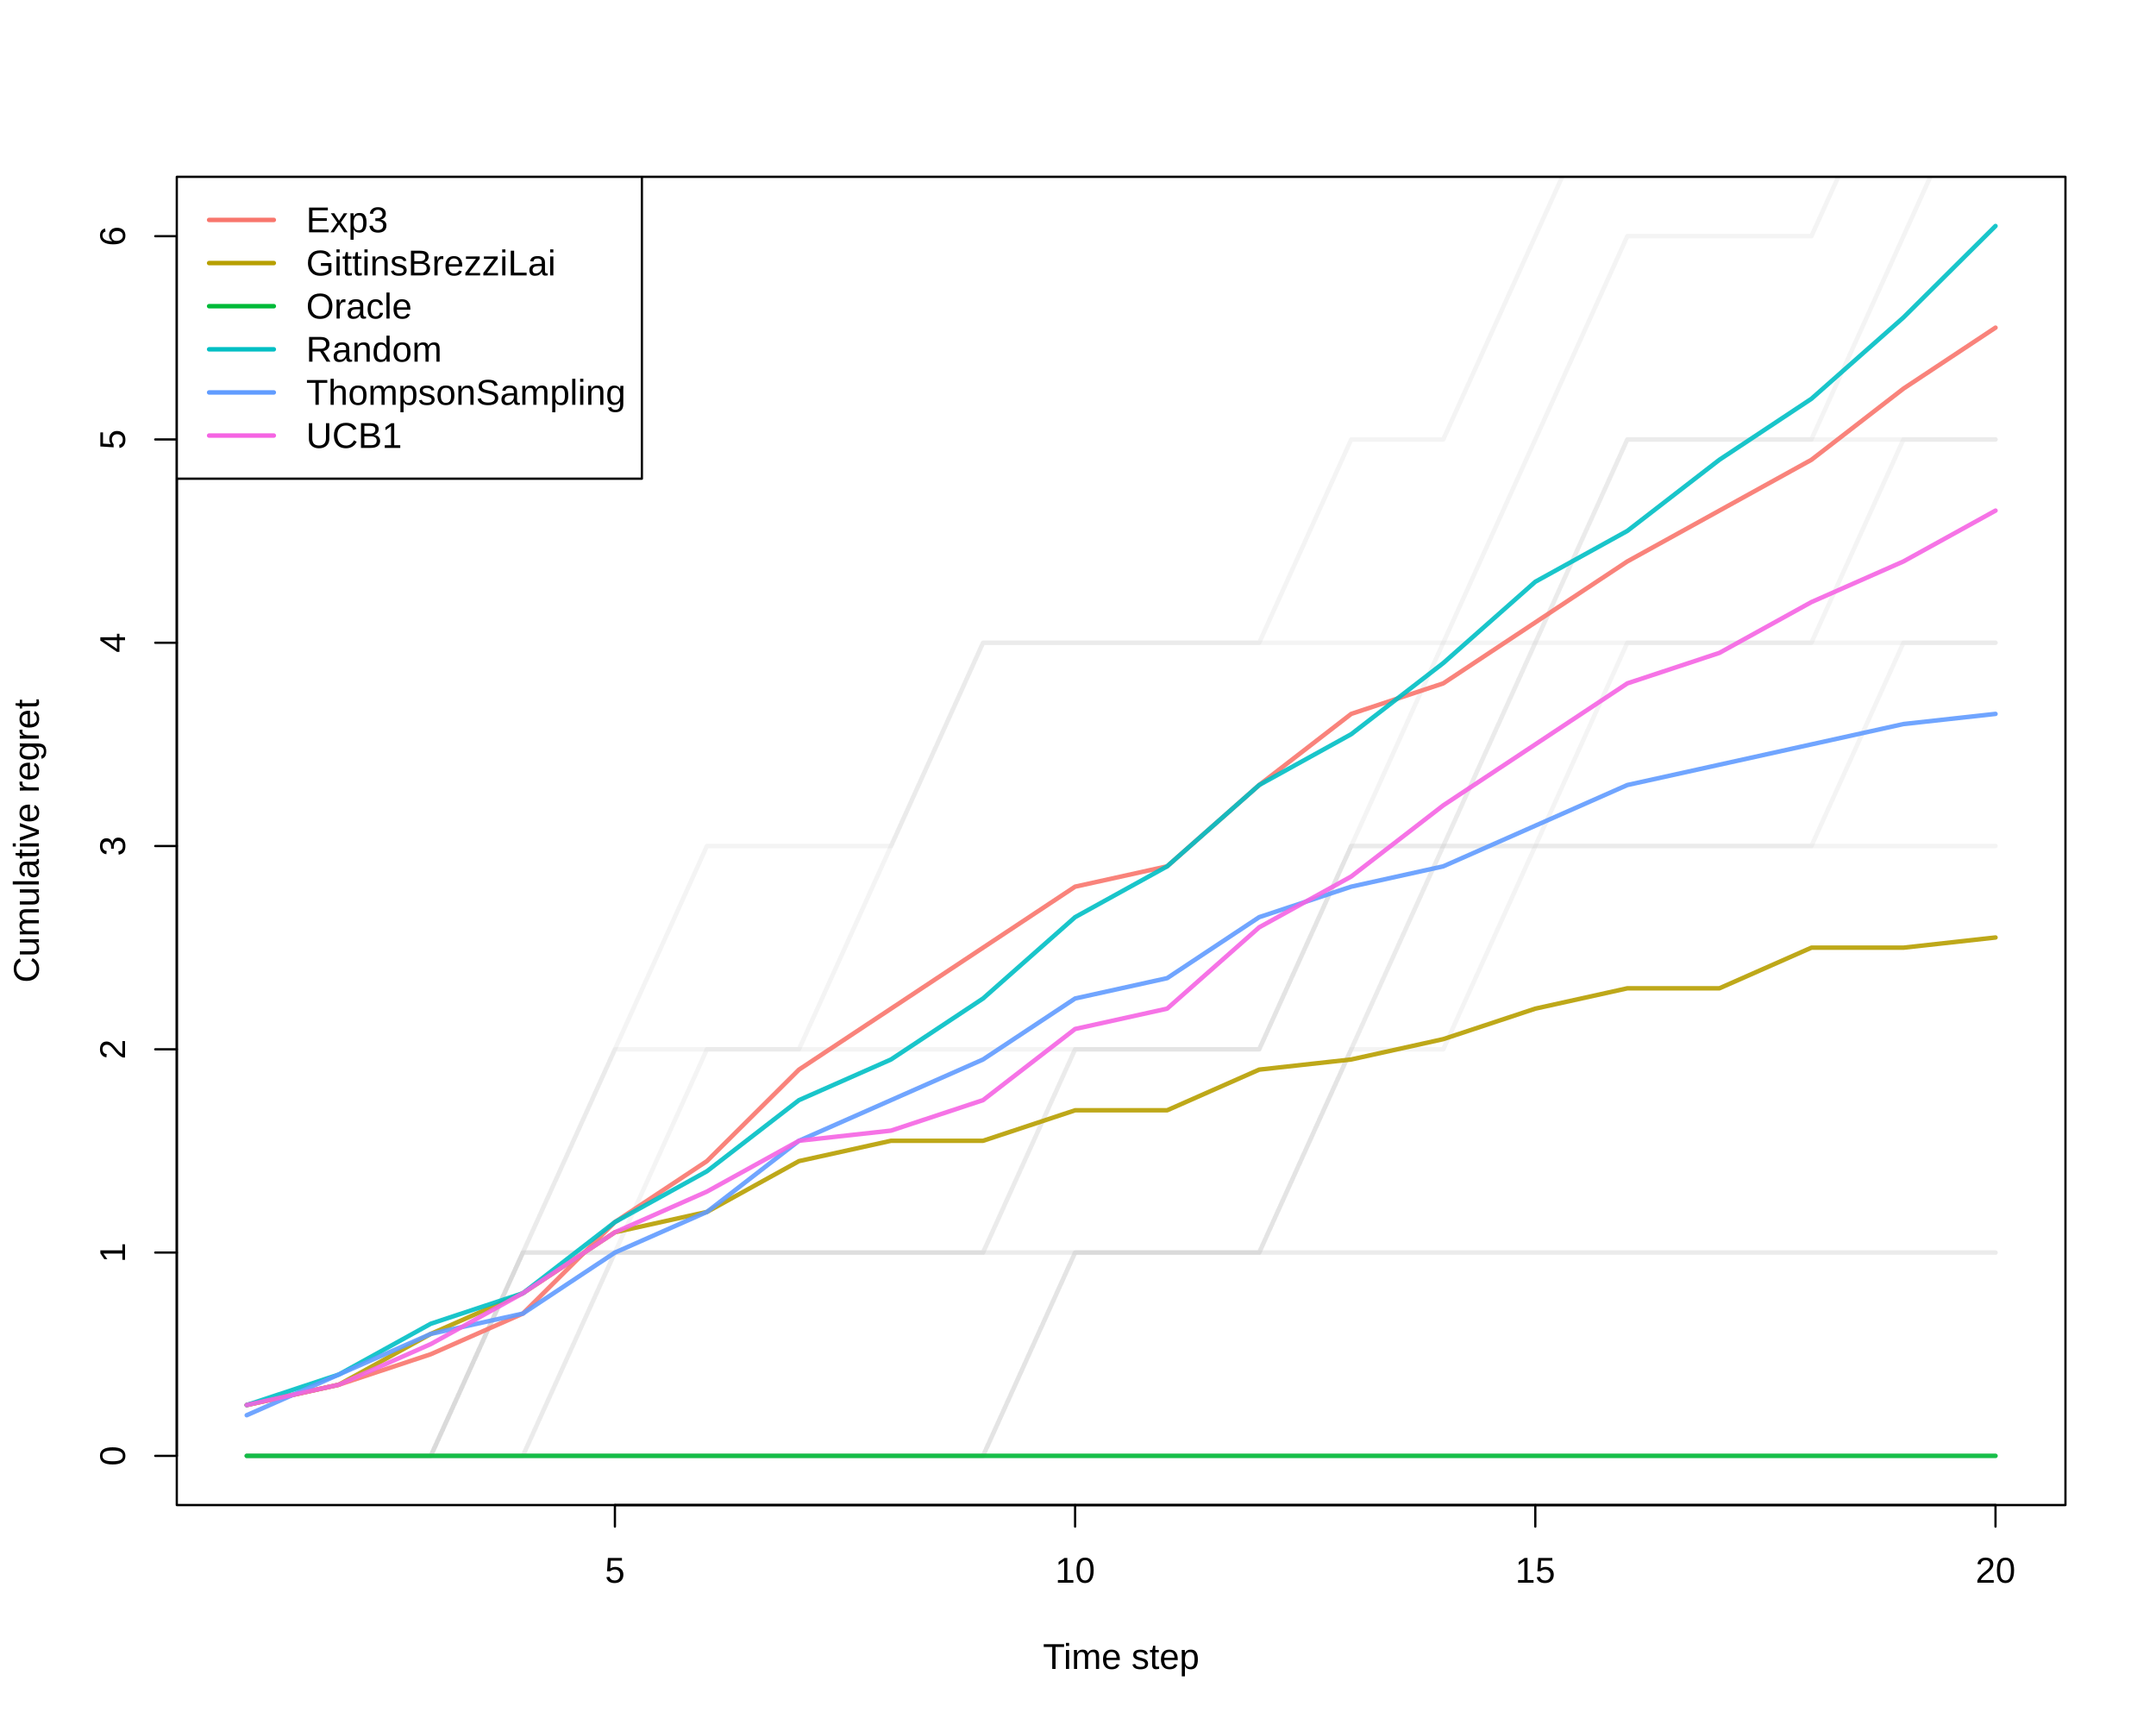
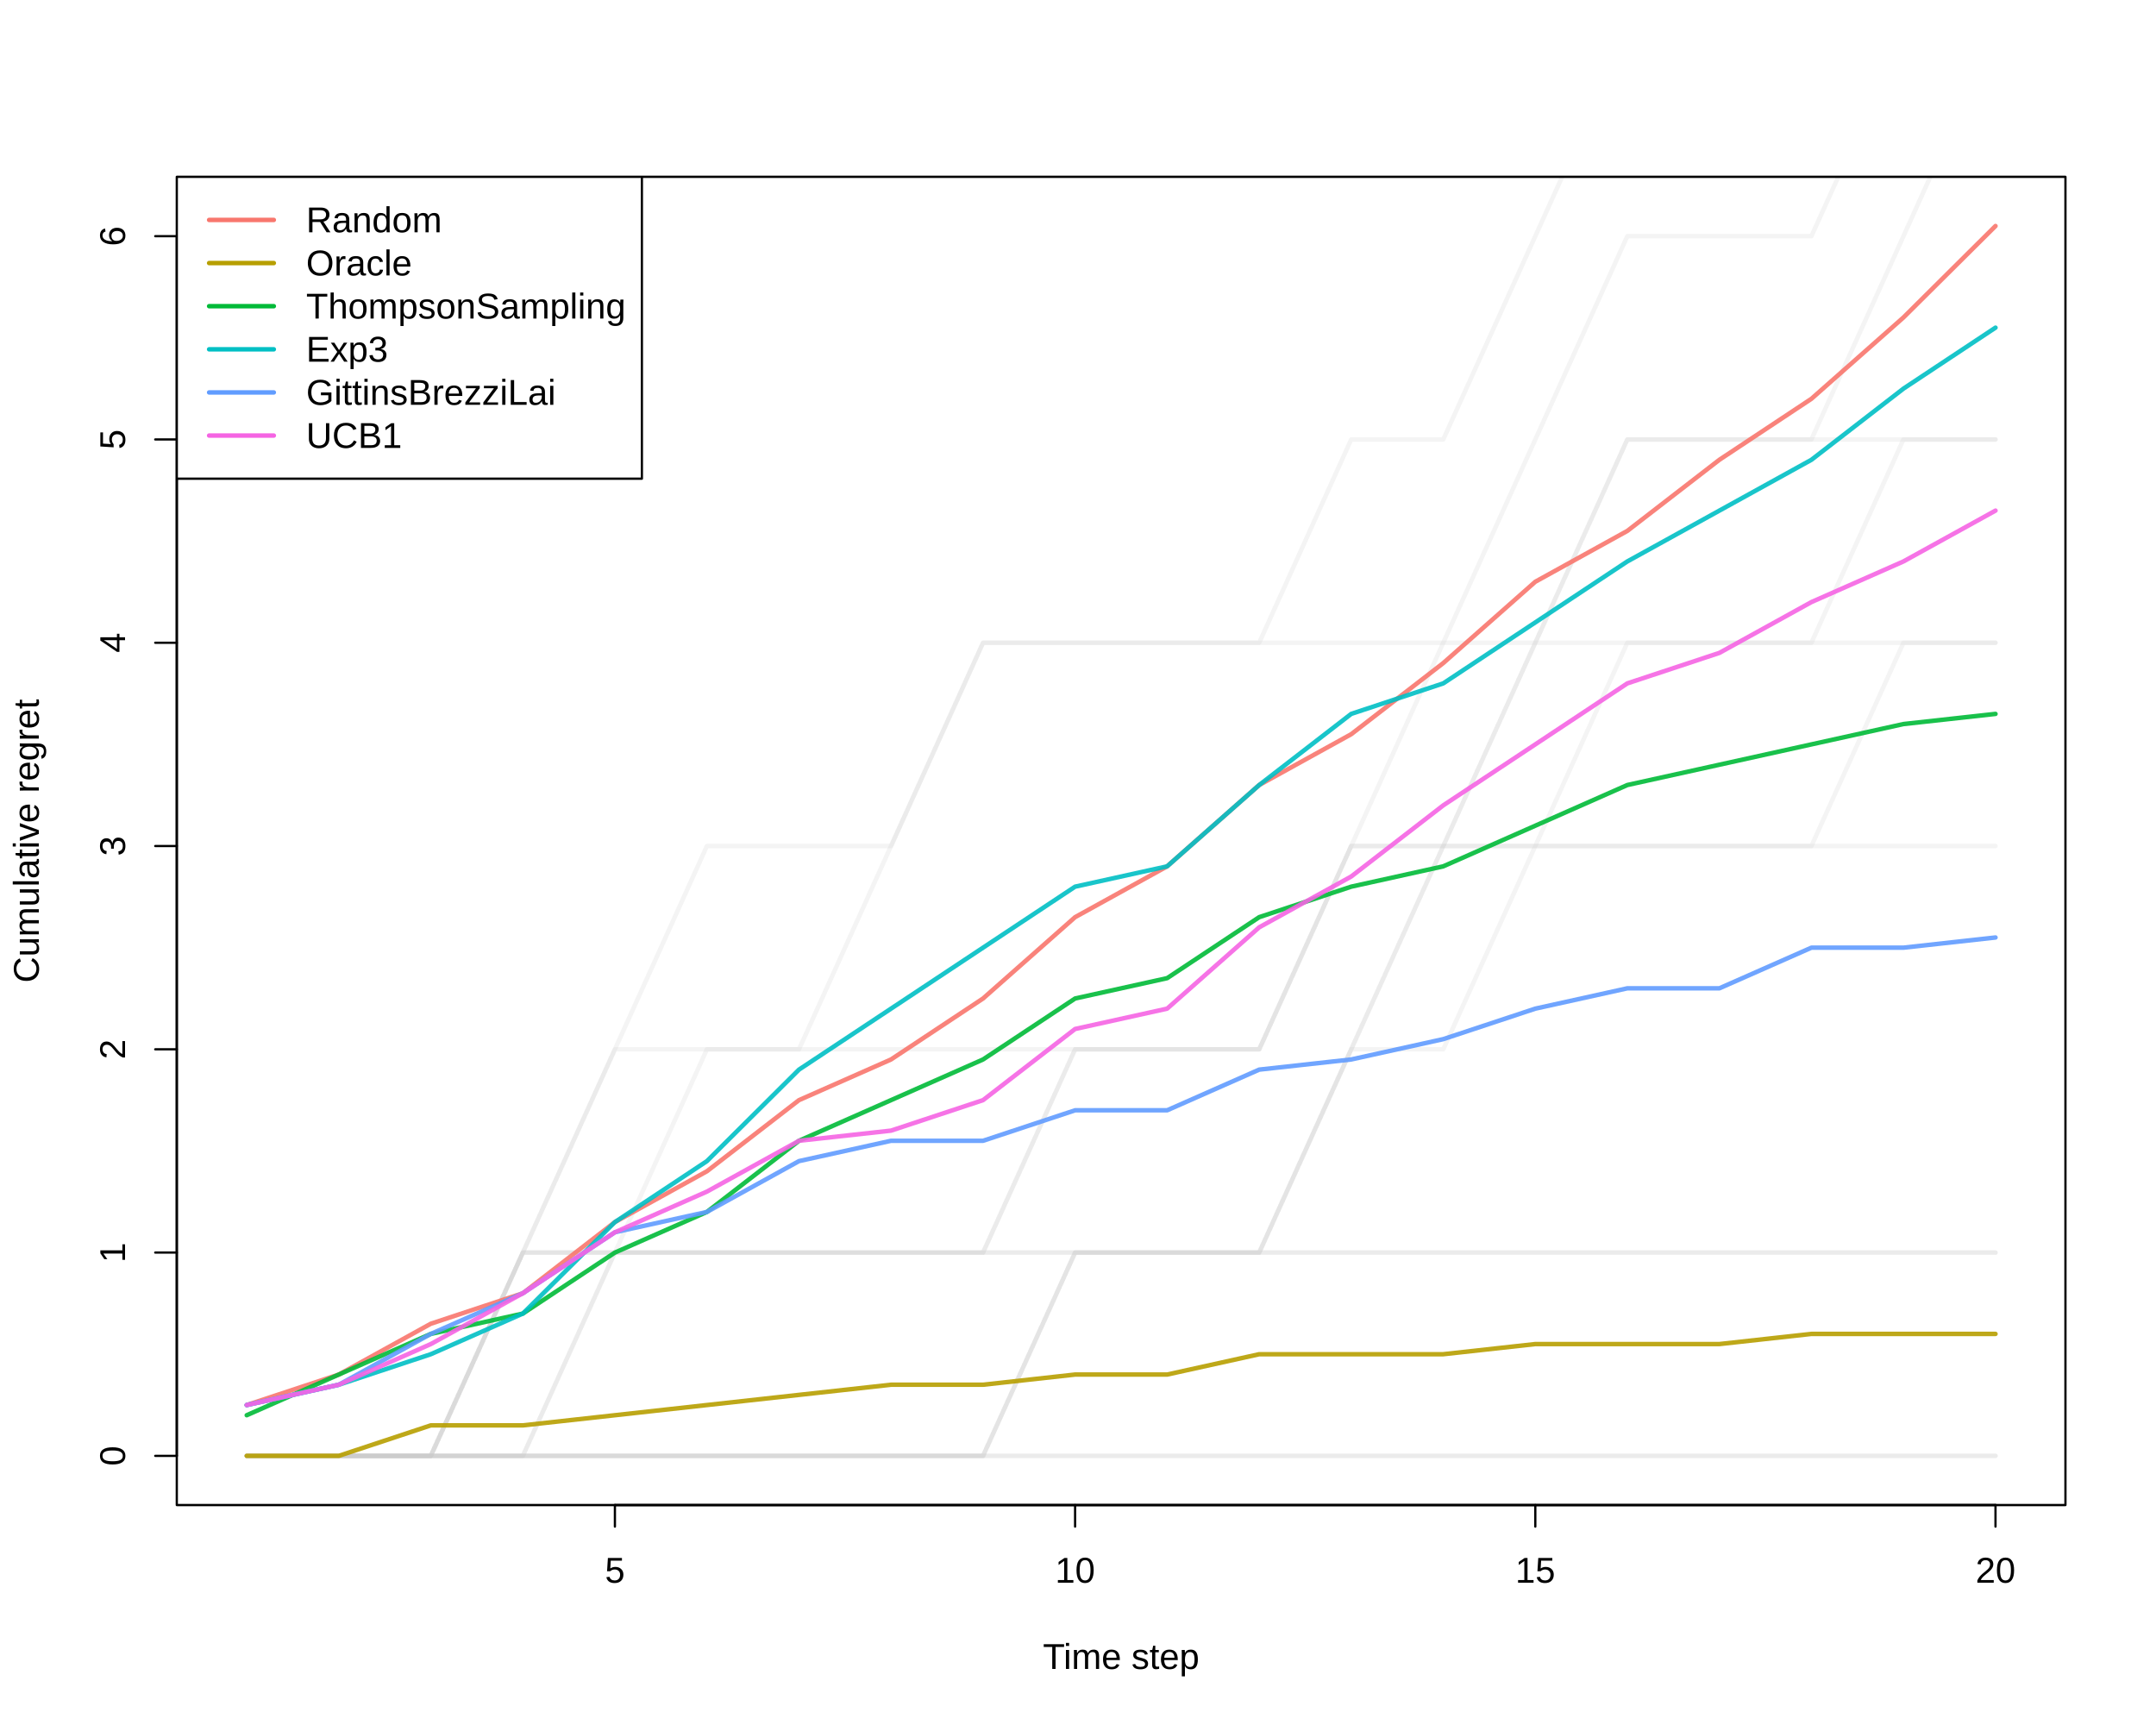
<svg xmlns="http://www.w3.org/2000/svg" viewBox="0 0 720.00 576.00">
  <defs>
    <style type="text/css">
    line, polyline, polygon, path, rect, circle {
      fill: none;
      stroke: #000000;
      stroke-linecap: round;
      stroke-linejoin: round;
      stroke-miterlimit: 10.00;
    }
  </style>
  </defs>
  <rect width="100%" height="100%" style="stroke: none; fill: #FFFFFF;" />
  <defs>
    <clipPath id="cpNTkuMDR8Njg5Ljc2fDUwMi41Nnw1OS4wNA==">
      <rect x="59.04" y="59.04" width="630.72" height="443.52" />
    </clipPath>
  </defs>
+   <polyline points="82.40,486.13 113.14,486.13 143.87,486.13 174.61,486.13 205.35,486.13 236.08,486.13 266.82,486.13 297.56,486.13 328.29,486.13 359.03,418.25 389.77,418.25 420.51,418.25 451.24,350.38 481.98,282.50 512.72,214.62 543.45,146.74 574.19,146.74 604.93,146.74 635.66,78.86 666.40,10.98 " style="stroke-width: 1.50; stroke: #CCCCCC; stroke-opacity: 0.20;" clip-path="url(#cpNTkuMDR8Njg5Ljc2fDUwMi41Nnw1OS4wNA==)" />
+   <polyline points="82.40,486.13 113.14,486.13 143.87,486.13 174.61,418.25 205.35,350.38 236.08,282.50 266.82,282.50 297.56,282.50 328.29,214.62 359.03,214.62 389.77,214.62 420.51,214.62 451.24,214.62 481.98,214.62 512.72,214.62 543.45,214.62 574.19,214.62 604.93,214.62 635.66,214.62 666.40,214.62 " style="stroke-width: 1.50; stroke: #CCCCCC; stroke-opacity: 0.20;" clip-path="url(#cpNTkuMDR8Njg5Ljc2fDUwMi41Nnw1OS4wNA==)" />
+   <polyline points="82.40,486.13 113.14,486.13 143.87,486.13 174.61,486.13 205.35,486.13 236.08,486.13 266.82,486.13 297.56,486.13 328.29,486.13 359.03,486.13 389.77,486.13 420.51,486.13 451.24,486.13 481.98,486.13 512.72,486.13 543.45,486.13 574.19,486.13 604.93,486.13 635.66,486.13 666.40,486.13 " style="stroke-width: 1.50; stroke: #CCCCCC; stroke-opacity: 0.20;" clip-path="url(#cpNTkuMDR8Njg5Ljc2fDUwMi41Nnw1OS4wNA==)" />
+   <polyline points="82.40,486.13 113.14,486.13 143.87,486.13 174.61,486.13 205.35,486.13 236.08,486.13 266.82,486.13 297.56,486.13 328.29,486.13 359.03,486.13 389.77,486.13 420.51,486.13 451.24,486.13 481.98,486.13 512.72,486.13 543.45,486.13 574.19,486.13 604.93,486.13 635.66,486.13 666.40,486.13 " style="stroke-width: 1.50; stroke: #CCCCCC; stroke-opacity: 0.20;" clip-path="url(#cpNTkuMDR8Njg5Ljc2fDUwMi41Nnw1OS4wNA==)" />
+   <polyline points="82.40,486.13 113.14,486.13 143.87,486.13 174.61,486.13 205.35,418.25 236.08,418.25 266.82,418.25 297.56,418.25 328.29,418.25 359.03,350.38 389.77,350.38 420.51,350.38 451.24,282.50 481.98,282.50 512.72,282.50 543.45,214.62 574.19,214.62 604.93,214.62 635.66,146.74 666.40,146.74 " style="stroke-width: 1.50; stroke: #CCCCCC; stroke-opacity: 0.20;" clip-path="url(#cpNTkuMDR8Njg5Ljc2fDUwMi41Nnw1OS4wNA==)" />
+   <polyline points="82.40,486.13 113.14,486.13 143.87,486.13 174.61,418.25 205.35,418.25 236.08,418.25 266.82,418.25 297.56,418.25 328.29,418.25 359.03,418.25 389.77,418.25 420.51,418.25 451.24,350.38 481.98,350.38 512.72,282.50 543.45,282.50 574.19,282.50 604.93,282.50 635.66,282.50 666.40,282.50 " style="stroke-width: 1.50; stroke: #CCCCCC; stroke-opacity: 0.20;" clip-path="url(#cpNTkuMDR8Njg5Ljc2fDUwMi41Nnw1OS4wNA==)" />
  <polyline points="82.40,486.13 113.14,486.13 143.87,486.13 174.61,486.13 205.35,418.25 236.08,418.25 266.82,418.25 297.56,418.25 328.29,418.25 359.03,350.38 389.77,350.38 420.51,350.38 451.24,282.50 481.98,214.62 512.72,146.74 543.45,78.86 574.19,78.86 604.93,78.86 635.66,10.98 640.64,0.00 " style="stroke-width: 1.50; stroke: #CCCCCC; stroke-opacity: 0.20;" clip-path="url(#cpNTkuMDR8Njg5Ljc2fDUwMi41Nnw1OS4wNA==)" />
  <polyline points="82.40,486.13 113.14,486.13 143.87,486.13 174.61,418.25 205.35,350.38 236.08,350.38 266.82,350.38 297.56,282.50 328.29,214.62 359.03,214.62 389.77,214.62 420.51,214.62 451.24,146.74 481.98,146.74 512.72,78.86 543.45,10.98 574.19,10.98 604.93,10.98 635.66,10.98 666.40,10.98 " style="stroke-width: 1.50; stroke: #CCCCCC; stroke-opacity: 0.20;" clip-path="url(#cpNTkuMDR8Njg5Ljc2fDUwMi41Nnw1OS4wNA==)" />
  <polyline points="82.40,486.13 113.14,486.13 143.87,486.13 174.61,486.13 205.35,486.13 236.08,486.13 266.82,486.13 297.56,486.13 328.29,486.13 359.03,418.25 389.77,418.25 420.51,418.25 451.24,418.25 481.98,418.25 512.72,418.25 543.45,418.25 574.19,418.25 604.93,418.25 635.66,418.25 666.40,418.25 " style="stroke-width: 1.50; stroke: #CCCCCC; stroke-opacity: 0.20;" clip-path="url(#cpNTkuMDR8Njg5Ljc2fDUwMi41Nnw1OS4wNA==)" />
  <polyline points="82.40,486.13 113.14,486.13 143.87,486.13 174.61,418.25 205.35,418.25 236.08,418.25 266.82,418.25 297.56,418.25 328.29,418.25 359.03,418.25 389.77,418.25 420.51,418.25 451.24,418.25 481.98,418.25 512.72,418.25 543.45,418.25 574.19,418.25 604.93,418.25 635.66,418.25 666.40,418.25 " style="stroke-width: 1.50; stroke: #CCCCCC; stroke-opacity: 0.20;" clip-path="url(#cpNTkuMDR8Njg5Ljc2fDUwMi41Nnw1OS4wNA==)" />
-   <polyline points="82.40,486.13 113.14,486.13 143.87,486.13 174.61,486.13 205.35,486.13 236.08,486.13 266.82,486.13 297.56,486.13 328.29,486.13 359.03,486.13 389.77,486.13 420.51,486.13 451.24,486.13 481.98,486.13 512.72,486.13 543.45,486.13 574.19,486.13 604.93,486.13 635.66,486.13 666.40,486.13 " style="stroke-width: 1.50; stroke: #CCCCCC; stroke-opacity: 0.20;" clip-path="url(#cpNTkuMDR8Njg5Ljc2fDUwMi41Nnw1OS4wNA==)" />
-   <polyline points="82.40,486.13 113.14,486.13 143.87,486.13 174.61,486.13 205.35,486.13 236.08,486.13 266.82,486.13 297.56,486.13 328.29,486.13 359.03,486.13 389.77,486.13 420.51,486.13 451.24,486.13 481.98,486.13 512.72,486.13 543.45,486.13 574.19,486.13 604.93,486.13 635.66,486.13 666.40,486.13 " style="stroke-width: 1.50; stroke: #CCCCCC; stroke-opacity: 0.20;" clip-path="url(#cpNTkuMDR8Njg5Ljc2fDUwMi41Nnw1OS4wNA==)" />
-   <polyline points="82.40,486.13 113.14,486.13 143.87,486.13 174.61,486.13 205.35,486.13 236.08,486.13 266.82,486.13 297.56,486.13 328.29,486.13 359.03,418.25 389.77,418.25 420.51,418.25 451.24,350.38 481.98,282.50 512.72,214.62 543.45,146.74 574.19,146.74 604.93,146.74 635.66,78.86 666.40,10.98 " style="stroke-width: 1.50; stroke: #CCCCCC; stroke-opacity: 0.20;" clip-path="url(#cpNTkuMDR8Njg5Ljc2fDUwMi41Nnw1OS4wNA==)" />
-   <polyline points="82.40,486.13 113.14,486.13 143.87,486.13 174.61,418.25 205.35,350.38 236.08,282.50 266.82,282.50 297.56,282.50 328.29,214.62 359.03,214.62 389.77,214.62 420.51,214.62 451.24,214.62 481.98,214.62 512.72,214.62 543.45,214.62 574.19,214.62 604.93,214.62 635.66,214.62 666.40,214.62 " style="stroke-width: 1.50; stroke: #CCCCCC; stroke-opacity: 0.20;" clip-path="url(#cpNTkuMDR8Njg5Ljc2fDUwMi41Nnw1OS4wNA==)" />
-   <polyline points="82.40,486.13 113.14,486.13 143.87,486.13 174.61,486.13 205.35,418.25 236.08,418.25 266.82,418.25 297.56,418.25 328.29,418.25 359.03,350.38 389.77,350.38 420.51,350.38 451.24,282.50 481.98,282.50 512.72,282.50 543.45,214.62 574.19,214.62 604.93,214.62 635.66,146.74 666.40,146.74 " style="stroke-width: 1.50; stroke: #CCCCCC; stroke-opacity: 0.20;" clip-path="url(#cpNTkuMDR8Njg5Ljc2fDUwMi41Nnw1OS4wNA==)" />
-   <polyline points="82.40,486.13 113.14,486.13 143.87,486.13 174.61,418.25 205.35,418.25 236.08,418.25 266.82,418.25 297.56,418.25 328.29,418.25 359.03,418.25 389.77,418.25 420.51,418.25 451.24,350.38 481.98,350.38 512.72,282.50 543.45,282.50 574.19,282.50 604.93,282.50 635.66,282.50 666.40,282.50 " style="stroke-width: 1.50; stroke: #CCCCCC; stroke-opacity: 0.20;" clip-path="url(#cpNTkuMDR8Njg5Ljc2fDUwMi41Nnw1OS4wNA==)" />
  <polyline points="82.40,486.13 113.14,486.13 143.87,486.13 174.61,486.13 205.35,486.13 236.08,486.13 266.82,486.13 297.56,486.13 328.29,486.13 359.03,418.25 389.77,418.25 420.51,418.25 451.24,350.38 481.98,282.50 512.72,282.50 543.45,282.50 574.19,282.50 604.93,282.50 635.66,214.62 666.40,214.62 " style="stroke-width: 1.50; stroke: #CCCCCC; stroke-opacity: 0.20;" clip-path="url(#cpNTkuMDR8Njg5Ljc2fDUwMi41Nnw1OS4wNA==)" />
  <polyline points="82.40,486.13 113.14,486.13 143.87,486.13 174.61,418.25 205.35,418.25 236.08,350.38 266.82,350.38 297.56,350.38 328.29,350.38 359.03,350.38 389.77,350.38 420.51,350.38 451.24,282.50 481.98,282.50 512.72,214.62 543.45,146.74 574.19,146.74 604.93,146.74 635.66,146.74 666.40,146.74 " style="stroke-width: 1.50; stroke: #CCCCCC; stroke-opacity: 0.20;" clip-path="url(#cpNTkuMDR8Njg5Ljc2fDUwMi41Nnw1OS4wNA==)" />
-   <polyline points="82.40,469.16 113.14,462.38 143.87,452.19 174.61,438.62 205.35,408.07 236.08,387.71 266.82,357.16 297.56,336.80 328.29,316.44 359.03,296.07 389.77,289.28 420.51,262.13 451.24,238.38 481.98,228.19 512.72,207.83 543.45,187.47 574.19,170.50 604.93,153.53 635.66,129.77 666.40,109.41 " style="stroke-width: 1.50; stroke: #F8766D; stroke-opacity: 0.90;" clip-path="url(#cpNTkuMDR8Njg5Ljc2fDUwMi41Nnw1OS4wNA==)" />
-   <polyline points="82.40,469.16 113.14,462.38 143.87,445.41 174.61,431.83 205.35,411.47 236.08,404.68 266.82,387.71 297.56,380.92 328.29,380.92 359.03,370.74 389.77,370.74 420.51,357.16 451.24,353.77 481.98,346.98 512.72,336.80 543.45,330.01 574.19,330.01 604.93,316.44 635.66,316.44 666.40,313.04 " style="stroke-width: 1.50; stroke: #B79F00; stroke-opacity: 0.90;" clip-path="url(#cpNTkuMDR8Njg5Ljc2fDUwMi41Nnw1OS4wNA==)" />
-   <polyline points="82.40,486.13 113.14,486.13 143.87,486.13 174.61,486.13 205.35,486.13 236.08,486.13 266.82,486.13 297.56,486.13 328.29,486.13 359.03,486.13 389.77,486.13 420.51,486.13 451.24,486.13 481.98,486.13 512.72,486.13 543.45,486.13 574.19,486.13 604.93,486.13 635.66,486.13 666.40,486.13 " style="stroke-width: 1.50; stroke: #00BA38; stroke-opacity: 0.90;" clip-path="url(#cpNTkuMDR8Njg5Ljc2fDUwMi41Nnw1OS4wNA==)" />
-   <polyline points="82.40,469.16 113.14,458.98 143.87,442.01 174.61,431.83 205.35,408.07 236.08,391.10 266.82,367.35 297.56,353.77 328.29,333.41 359.03,306.25 389.77,289.28 420.51,262.13 451.24,245.16 481.98,221.41 512.72,194.25 543.45,177.28 574.19,153.53 604.93,133.16 635.66,106.01 666.40,75.47 " style="stroke-width: 1.50; stroke: #00BFC4; stroke-opacity: 0.90;" clip-path="url(#cpNTkuMDR8Njg5Ljc2fDUwMi41Nnw1OS4wNA==)" />
-   <polyline points="82.40,472.56 113.14,458.98 143.87,445.41 174.61,438.62 205.35,418.25 236.08,404.68 266.82,380.92 297.56,367.35 328.29,353.77 359.03,333.41 389.77,326.62 420.51,306.25 451.24,296.07 481.98,289.28 512.72,275.71 543.45,262.13 574.19,255.35 604.93,248.56 635.66,241.77 666.40,238.38 " style="stroke-width: 1.50; stroke: #619CFF; stroke-opacity: 0.90;" clip-path="url(#cpNTkuMDR8Njg5Ljc2fDUwMi41Nnw1OS4wNA==)" />
+   <polyline points="82.40,469.16 113.14,458.98 143.87,442.01 174.61,431.83 205.35,408.07 236.08,391.10 266.82,367.35 297.56,353.77 328.29,333.41 359.03,306.25 389.77,289.28 420.51,262.13 451.24,245.16 481.98,221.41 512.72,194.25 543.45,177.28 574.19,153.53 604.93,133.16 635.66,106.01 666.40,75.47 " style="stroke-width: 1.50; stroke: #F8766D; stroke-opacity: 0.90;" clip-path="url(#cpNTkuMDR8Njg5Ljc2fDUwMi41Nnw1OS4wNA==)" />
+   <polyline points="82.40,486.13 113.14,486.13 143.87,475.95 174.61,475.95 205.35,472.56 236.08,469.16 266.82,465.77 297.56,462.38 328.29,462.38 359.03,458.98 389.77,458.98 420.51,452.19 451.24,452.19 481.98,452.19 512.72,448.80 543.45,448.80 574.19,448.80 604.93,445.41 635.66,445.41 666.40,445.41 " style="stroke-width: 1.50; stroke: #B79F00; stroke-opacity: 0.90;" clip-path="url(#cpNTkuMDR8Njg5Ljc2fDUwMi41Nnw1OS4wNA==)" />
+   <polyline points="82.40,472.56 113.14,458.98 143.87,445.41 174.61,438.62 205.35,418.25 236.08,404.68 266.82,380.92 297.56,367.35 328.29,353.77 359.03,333.41 389.77,326.62 420.51,306.25 451.24,296.07 481.98,289.28 512.72,275.71 543.45,262.13 574.19,255.35 604.93,248.56 635.66,241.77 666.40,238.38 " style="stroke-width: 1.50; stroke: #00BA38; stroke-opacity: 0.90;" clip-path="url(#cpNTkuMDR8Njg5Ljc2fDUwMi41Nnw1OS4wNA==)" />
+   <polyline points="82.40,469.16 113.14,462.38 143.87,452.19 174.61,438.62 205.35,408.07 236.08,387.71 266.82,357.16 297.56,336.80 328.29,316.44 359.03,296.07 389.77,289.28 420.51,262.13 451.24,238.38 481.98,228.19 512.72,207.83 543.45,187.47 574.19,170.50 604.93,153.53 635.66,129.77 666.40,109.41 " style="stroke-width: 1.50; stroke: #00BFC4; stroke-opacity: 0.90;" clip-path="url(#cpNTkuMDR8Njg5Ljc2fDUwMi41Nnw1OS4wNA==)" />
+   <polyline points="82.40,469.16 113.14,462.38 143.87,445.41 174.61,431.83 205.35,411.47 236.08,404.68 266.82,387.71 297.56,380.92 328.29,380.92 359.03,370.74 389.77,370.74 420.51,357.16 451.24,353.77 481.98,346.98 512.72,336.80 543.45,330.01 574.19,330.01 604.93,316.44 635.66,316.44 666.40,313.04 " style="stroke-width: 1.50; stroke: #619CFF; stroke-opacity: 0.90;" clip-path="url(#cpNTkuMDR8Njg5Ljc2fDUwMi41Nnw1OS4wNA==)" />
  <polyline points="82.40,469.16 113.14,462.38 143.87,448.80 174.61,431.83 205.35,411.47 236.08,397.89 266.82,380.92 297.56,377.53 328.29,367.35 359.03,343.59 389.77,336.80 420.51,309.65 451.24,292.68 481.98,268.92 512.72,248.56 543.45,228.19 574.19,218.01 604.93,201.04 635.66,187.47 666.40,170.50 " style="stroke-width: 1.50; stroke: #F564E3; stroke-opacity: 0.90;" clip-path="url(#cpNTkuMDR8Njg5Ljc2fDUwMi41Nnw1OS4wNA==)" />
  <defs>
    <clipPath id="cpMC4wMHw3MjAuMDB8NTc2LjAwfDAuMDA=">
      <rect x="0.00" y="0.00" width="720.00" height="576.00" />
    </clipPath>
  </defs>
  <line x1="205.35" y1="502.56" x2="666.40" y2="502.56" style="stroke-width: 0.75;" clip-path="url(#cpMC4wMHw3MjAuMDB8NTc2LjAwfDAuMDA=)" />
  <line x1="205.35" y1="502.56" x2="205.35" y2="509.76" style="stroke-width: 0.75;" clip-path="url(#cpMC4wMHw3MjAuMDB8NTc2LjAwfDAuMDA=)" />
  <line x1="359.03" y1="502.56" x2="359.03" y2="509.76" style="stroke-width: 0.75;" clip-path="url(#cpMC4wMHw3MjAuMDB8NTc2LjAwfDAuMDA=)" />
  <line x1="512.72" y1="502.56" x2="512.72" y2="509.76" style="stroke-width: 0.75;" clip-path="url(#cpMC4wMHw3MjAuMDB8NTc2LjAwfDAuMDA=)" />
  <line x1="666.40" y1="502.56" x2="666.40" y2="509.76" style="stroke-width: 0.75;" clip-path="url(#cpMC4wMHw3MjAuMDB8NTc2LjAwfDAuMDA=)" />
  <g clip-path="url(#cpMC4wMHw3MjAuMDB8NTc2LjAwfDAuMDA=)">
    <text x="202.01" y="528.48" style="font-size: 12.00px; font-family: Liberation Sans;" textLength="6.67px" lengthAdjust="spacingAndGlyphs">5</text>
  </g>
  <g clip-path="url(#cpMC4wMHw3MjAuMDB8NTc2LjAwfDAuMDA=)">
    <text x="352.36" y="528.48" style="font-size: 12.00px; font-family: Liberation Sans;" textLength="13.34px" lengthAdjust="spacingAndGlyphs">10</text>
  </g>
  <g clip-path="url(#cpMC4wMHw3MjAuMDB8NTc2LjAwfDAuMDA=)">
    <text x="506.04" y="528.48" style="font-size: 12.00px; font-family: Liberation Sans;" textLength="13.34px" lengthAdjust="spacingAndGlyphs">15</text>
  </g>
  <g clip-path="url(#cpMC4wMHw3MjAuMDB8NTc2LjAwfDAuMDA=)">
    <text x="659.73" y="528.48" style="font-size: 12.00px; font-family: Liberation Sans;" textLength="13.34px" lengthAdjust="spacingAndGlyphs">20</text>
  </g>
  <line x1="59.04" y1="486.13" x2="59.04" y2="78.86" style="stroke-width: 0.75;" clip-path="url(#cpMC4wMHw3MjAuMDB8NTc2LjAwfDAuMDA=)" />
  <line x1="59.04" y1="486.13" x2="51.84" y2="486.13" style="stroke-width: 0.75;" clip-path="url(#cpMC4wMHw3MjAuMDB8NTc2LjAwfDAuMDA=)" />
  <line x1="59.04" y1="418.25" x2="51.84" y2="418.25" style="stroke-width: 0.75;" clip-path="url(#cpMC4wMHw3MjAuMDB8NTc2LjAwfDAuMDA=)" />
  <line x1="59.04" y1="350.38" x2="51.84" y2="350.38" style="stroke-width: 0.75;" clip-path="url(#cpMC4wMHw3MjAuMDB8NTc2LjAwfDAuMDA=)" />
  <line x1="59.04" y1="282.50" x2="51.84" y2="282.50" style="stroke-width: 0.75;" clip-path="url(#cpMC4wMHw3MjAuMDB8NTc2LjAwfDAuMDA=)" />
  <line x1="59.04" y1="214.62" x2="51.84" y2="214.62" style="stroke-width: 0.75;" clip-path="url(#cpMC4wMHw3MjAuMDB8NTc2LjAwfDAuMDA=)" />
  <line x1="59.04" y1="146.74" x2="51.84" y2="146.74" style="stroke-width: 0.75;" clip-path="url(#cpMC4wMHw3MjAuMDB8NTc2LjAwfDAuMDA=)" />
  <line x1="59.04" y1="78.86" x2="51.84" y2="78.86" style="stroke-width: 0.75;" clip-path="url(#cpMC4wMHw3MjAuMDB8NTc2LjAwfDAuMDA=)" />
  <g clip-path="url(#cpMC4wMHw3MjAuMDB8NTc2LjAwfDAuMDA=)">
    <text transform="translate(41.76,489.47) rotate(-90)" style="font-size: 12.00px; font-family: Liberation Sans;" textLength="6.67px" lengthAdjust="spacingAndGlyphs">0</text>
  </g>
  <g clip-path="url(#cpMC4wMHw3MjAuMDB8NTc2LjAwfDAuMDA=)">
    <text transform="translate(41.76,421.59) rotate(-90)" style="font-size: 12.00px; font-family: Liberation Sans;" textLength="6.67px" lengthAdjust="spacingAndGlyphs">1</text>
  </g>
  <g clip-path="url(#cpMC4wMHw3MjAuMDB8NTc2LjAwfDAuMDA=)">
    <text transform="translate(41.76,353.71) rotate(-90)" style="font-size: 12.00px; font-family: Liberation Sans;" textLength="6.67px" lengthAdjust="spacingAndGlyphs">2</text>
  </g>
  <g clip-path="url(#cpMC4wMHw3MjAuMDB8NTc2LjAwfDAuMDA=)">
    <text transform="translate(41.76,285.83) rotate(-90)" style="font-size: 12.00px; font-family: Liberation Sans;" textLength="6.67px" lengthAdjust="spacingAndGlyphs">3</text>
  </g>
  <g clip-path="url(#cpMC4wMHw3MjAuMDB8NTc2LjAwfDAuMDA=)">
    <text transform="translate(41.76,217.95) rotate(-90)" style="font-size: 12.00px; font-family: Liberation Sans;" textLength="6.67px" lengthAdjust="spacingAndGlyphs">4</text>
  </g>
  <g clip-path="url(#cpMC4wMHw3MjAuMDB8NTc2LjAwfDAuMDA=)">
    <text transform="translate(41.76,150.08) rotate(-90)" style="font-size: 12.00px; font-family: Liberation Sans;" textLength="6.67px" lengthAdjust="spacingAndGlyphs">5</text>
  </g>
  <g clip-path="url(#cpMC4wMHw3MjAuMDB8NTc2LjAwfDAuMDA=)">
    <text transform="translate(41.76,82.20) rotate(-90)" style="font-size: 12.00px; font-family: Liberation Sans;" textLength="6.67px" lengthAdjust="spacingAndGlyphs">6</text>
  </g>
  <g clip-path="url(#cpMC4wMHw3MjAuMDB8NTc2LjAwfDAuMDA=)">
    <text x="348.29" y="557.28" style="font-size: 12.00px; font-family: Liberation Sans;" textLength="52.22px" lengthAdjust="spacingAndGlyphs">Time step</text>
  </g>
  <g clip-path="url(#cpMC4wMHw3MjAuMDB8NTc2LjAwfDAuMDA=)">
    <text transform="translate(12.96,328.15) rotate(-90)" style="font-size: 12.00px; font-family: Liberation Sans;" textLength="94.70px" lengthAdjust="spacingAndGlyphs">Cumulative regret</text>
  </g>
  <polyline points="59.04,502.56 689.76,502.56 689.76,59.04 59.04,59.04 59.04,502.56 " style="stroke-width: 0.75;" clip-path="url(#cpMC4wMHw3MjAuMDB8NTc2LjAwfDAuMDA=)" />
  <defs>
    <clipPath id="cpNTkuMDR8Njg5Ljc2fDUwMi41Nnw1OS4wNA==">
      <rect x="59.04" y="59.04" width="630.72" height="443.52" />
    </clipPath>
  </defs>
  <rect x="59.04" y="59.04" width="155.32" height="100.80" style="stroke-width: 0.75; fill: #FFFFFF;" clip-path="url(#cpNTkuMDR8Njg5Ljc2fDUwMi41Nnw1OS4wNA==)" />
  <line x1="69.84" y1="73.44" x2="91.44" y2="73.44" style="stroke-width: 1.50; stroke: #F8766D;" clip-path="url(#cpNTkuMDR8Njg5Ljc2fDUwMi41Nnw1OS4wNA==)" />
  <line x1="69.84" y1="87.84" x2="91.44" y2="87.84" style="stroke-width: 1.50; stroke: #B79F00;" clip-path="url(#cpNTkuMDR8Njg5Ljc2fDUwMi41Nnw1OS4wNA==)" />
  <line x1="69.84" y1="102.24" x2="91.44" y2="102.24" style="stroke-width: 1.50; stroke: #00BA38;" clip-path="url(#cpNTkuMDR8Njg5Ljc2fDUwMi41Nnw1OS4wNA==)" />
  <line x1="69.84" y1="116.64" x2="91.44" y2="116.64" style="stroke-width: 1.50; stroke: #00BFC4;" clip-path="url(#cpNTkuMDR8Njg5Ljc2fDUwMi41Nnw1OS4wNA==)" />
  <line x1="69.84" y1="131.04" x2="91.44" y2="131.04" style="stroke-width: 1.50; stroke: #619CFF;" clip-path="url(#cpNTkuMDR8Njg5Ljc2fDUwMi41Nnw1OS4wNA==)" />
  <line x1="69.84" y1="145.44" x2="91.44" y2="145.44" style="stroke-width: 1.50; stroke: #F564E3;" clip-path="url(#cpNTkuMDR8Njg5Ljc2fDUwMi41Nnw1OS4wNA==)" />
  <g clip-path="url(#cpNTkuMDR8Njg5Ljc2fDUwMi41Nnw1OS4wNA==)">
-     <text x="102.24" y="77.56" style="font-size: 12.00px; font-family: Liberation Sans;" textLength="27.34px" lengthAdjust="spacingAndGlyphs">Exp3</text>
+     <text x="102.24" y="77.56" style="font-size: 12.00px; font-family: Liberation Sans;" textLength="45.36px" lengthAdjust="spacingAndGlyphs">Random</text>
  </g>
  <g clip-path="url(#cpNTkuMDR8Njg5Ljc2fDUwMi41Nnw1OS4wNA==)">
-     <text x="102.24" y="91.97" style="font-size: 12.00px; font-family: Liberation Sans;" textLength="83.36px" lengthAdjust="spacingAndGlyphs">GittinsBrezziLai</text>
+     <text x="102.24" y="91.97" style="font-size: 12.00px; font-family: Liberation Sans;" textLength="35.34px" lengthAdjust="spacingAndGlyphs">Oracle</text>
  </g>
  <g clip-path="url(#cpNTkuMDR8Njg5Ljc2fDUwMi41Nnw1OS4wNA==)">
-     <text x="102.24" y="106.37" style="font-size: 12.00px; font-family: Liberation Sans;" textLength="35.34px" lengthAdjust="spacingAndGlyphs">Oracle</text>
+     <text x="102.24" y="106.37" style="font-size: 12.00px; font-family: Liberation Sans;" textLength="106.72px" lengthAdjust="spacingAndGlyphs">ThompsonSampling</text>
  </g>
  <g clip-path="url(#cpNTkuMDR8Njg5Ljc2fDUwMi41Nnw1OS4wNA==)">
-     <text x="102.24" y="120.77" style="font-size: 12.00px; font-family: Liberation Sans;" textLength="45.36px" lengthAdjust="spacingAndGlyphs">Random</text>
+     <text x="102.24" y="120.77" style="font-size: 12.00px; font-family: Liberation Sans;" textLength="27.34px" lengthAdjust="spacingAndGlyphs">Exp3</text>
  </g>
  <g clip-path="url(#cpNTkuMDR8Njg5Ljc2fDUwMi41Nnw1OS4wNA==)">
-     <text x="102.24" y="135.17" style="font-size: 12.00px; font-family: Liberation Sans;" textLength="106.72px" lengthAdjust="spacingAndGlyphs">ThompsonSampling</text>
+     <text x="102.24" y="135.17" style="font-size: 12.00px; font-family: Liberation Sans;" textLength="83.36px" lengthAdjust="spacingAndGlyphs">GittinsBrezziLai</text>
  </g>
  <g clip-path="url(#cpNTkuMDR8Njg5Ljc2fDUwMi41Nnw1OS4wNA==)">
    <text x="102.24" y="149.56" style="font-size: 12.00px; font-family: Liberation Sans;" textLength="32.02px" lengthAdjust="spacingAndGlyphs">UCB1</text>
  </g>
</svg>
